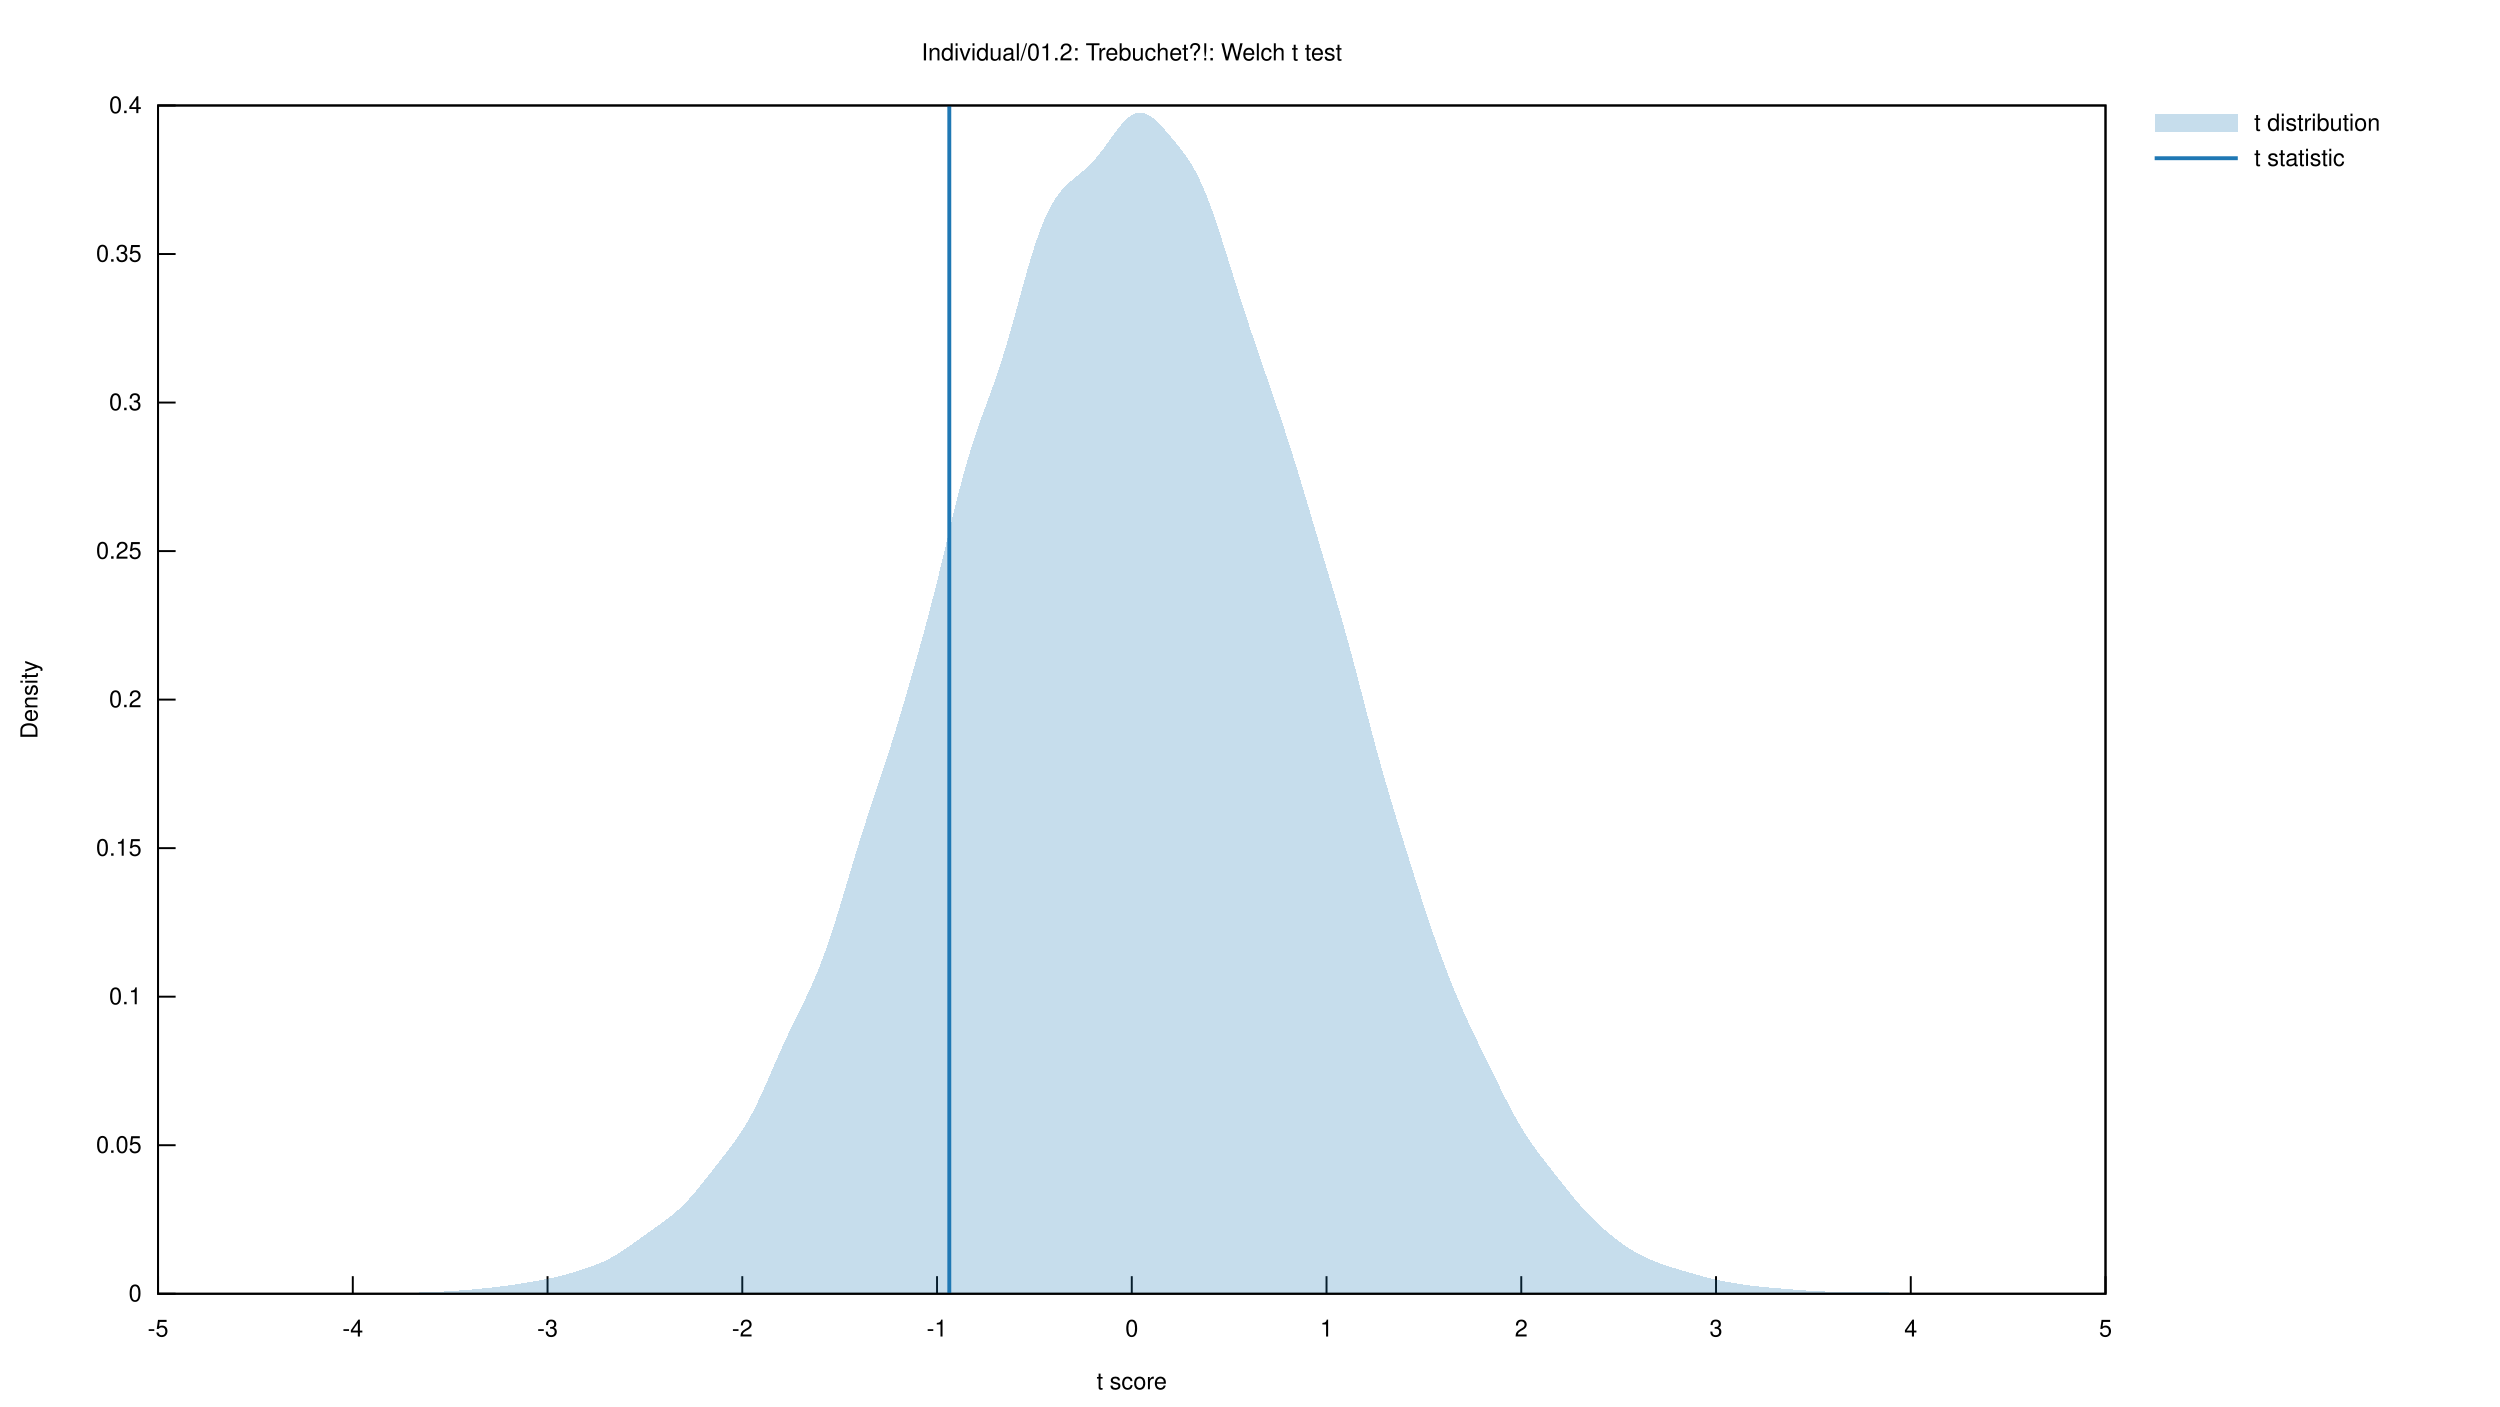
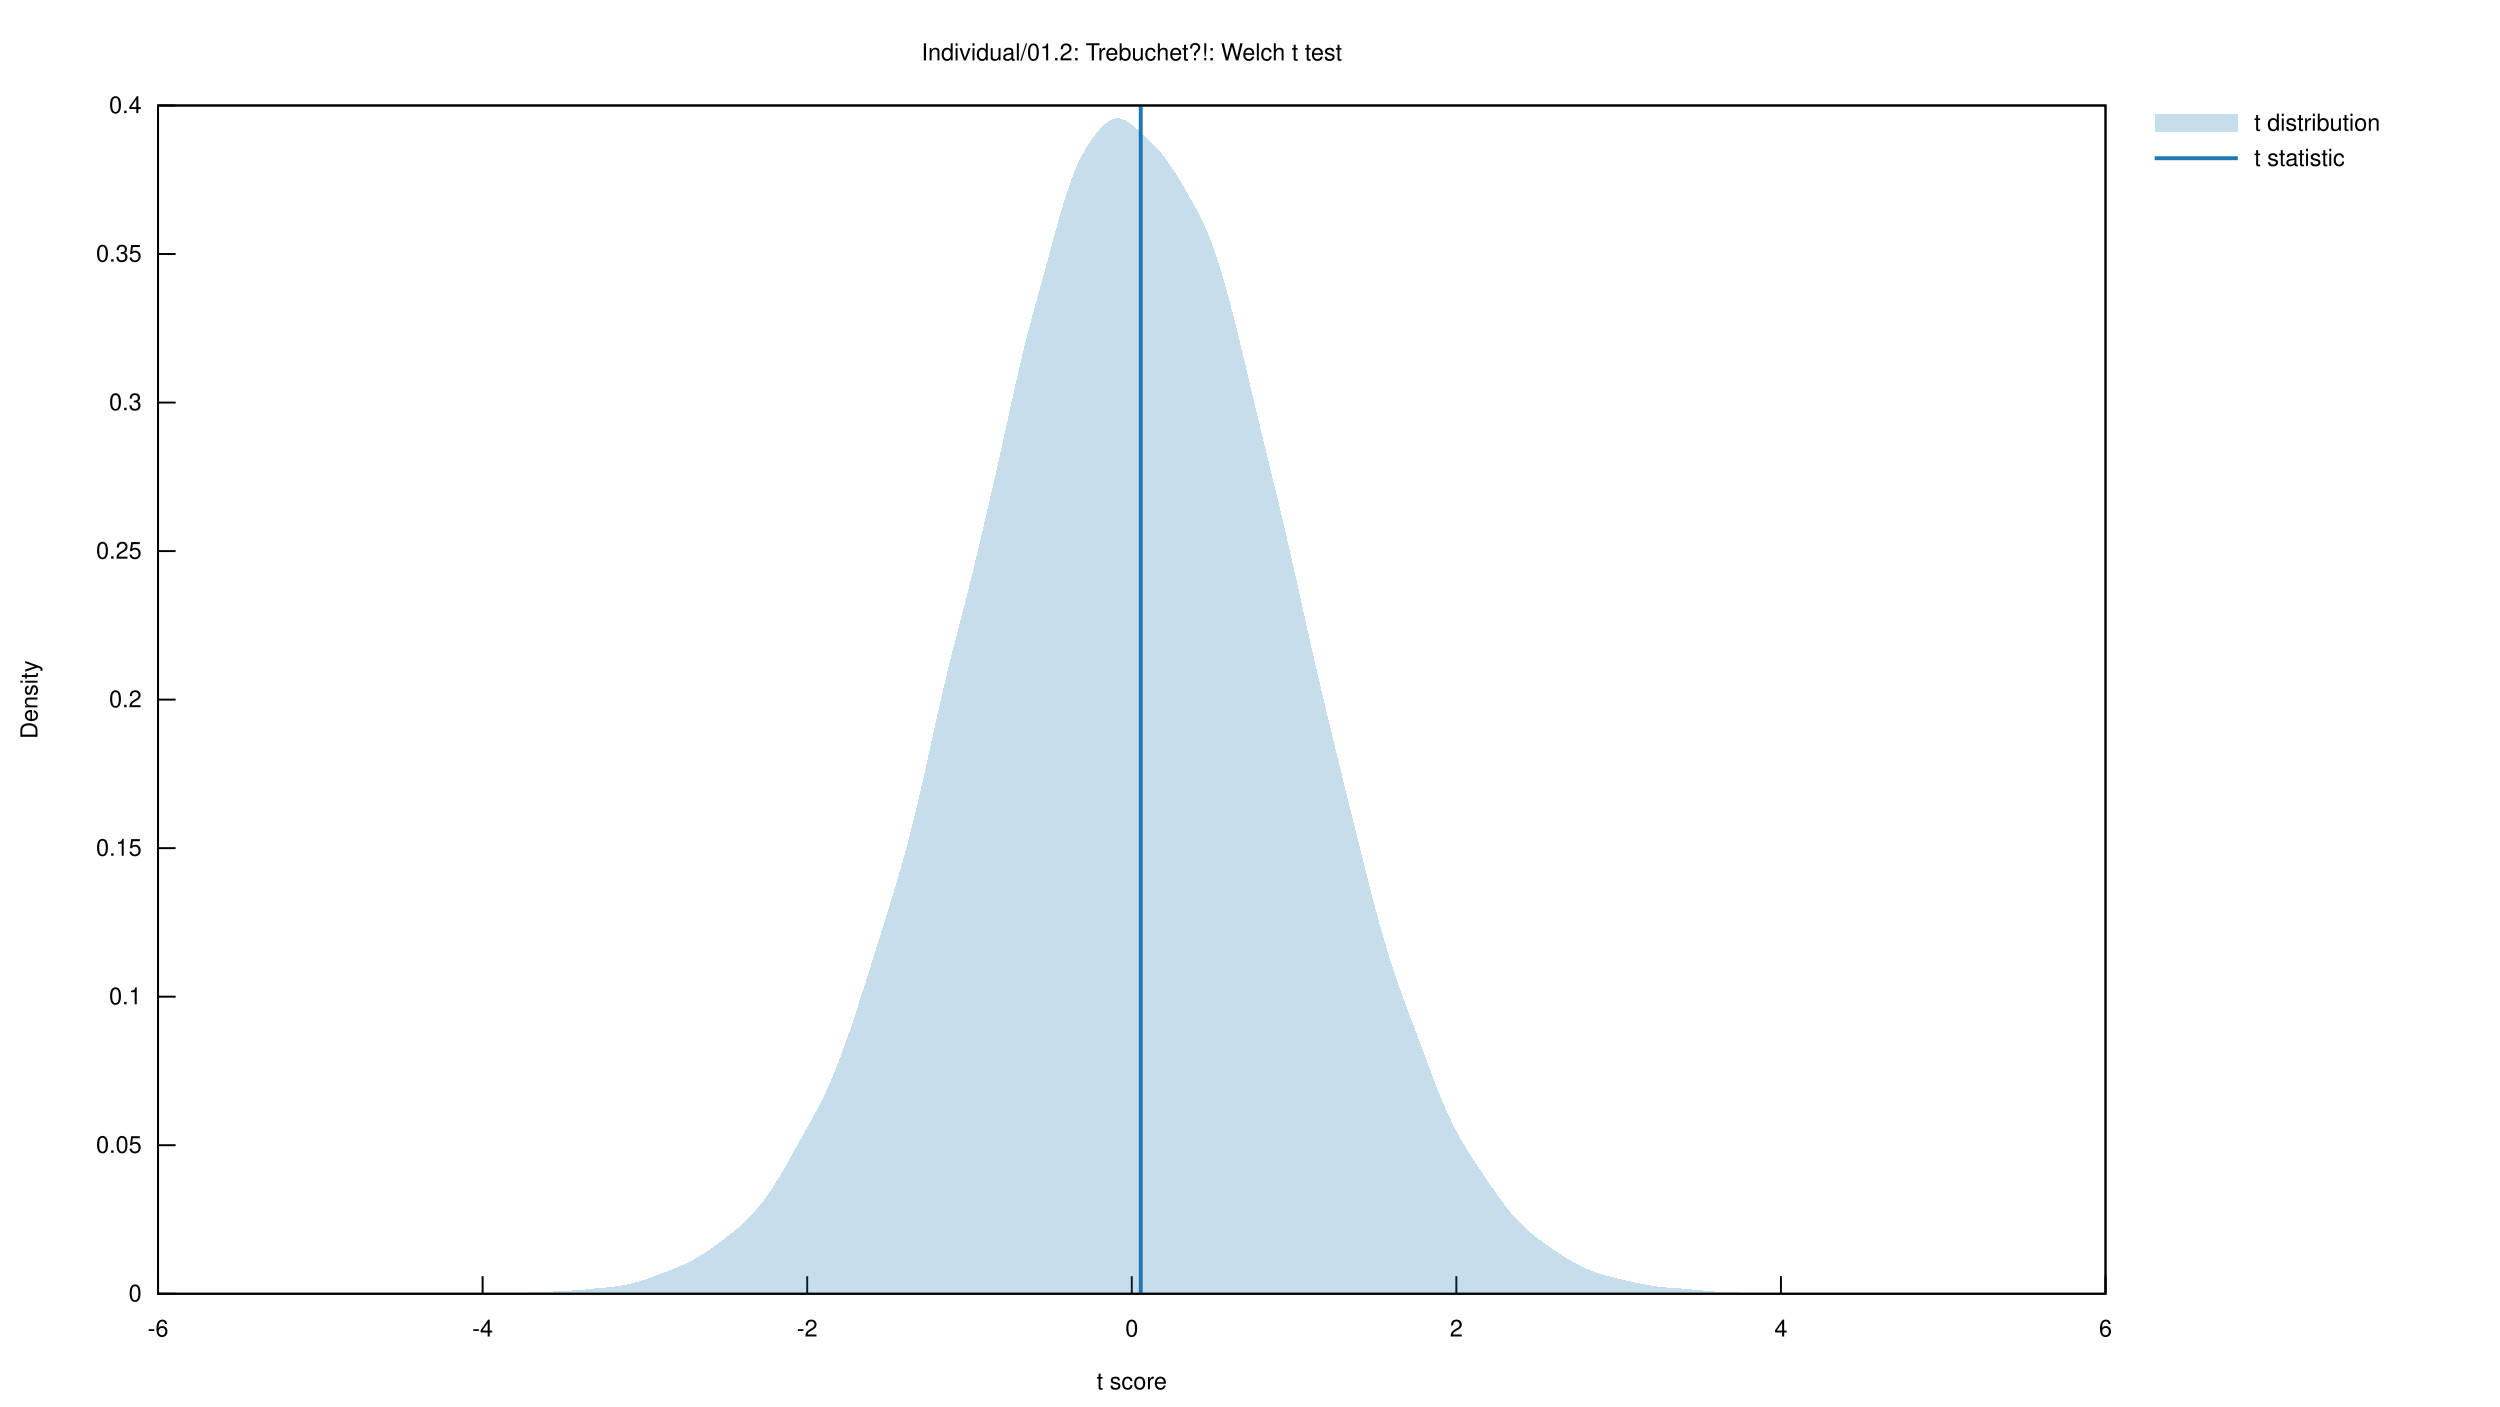
<svg xmlns="http://www.w3.org/2000/svg" xmlns:xlink="http://www.w3.org/1999/xlink" viewBox="0 0 1280 720">
  <g id="gnuplot_canvas">
    <rect x="0" y="0" width="1280" height="720" fill="none" />
    <defs>
      <circle id="gpDot" r="0.5" stroke-width="0.5" stroke="currentColor" />
      <path id="gpPt0" stroke-width="0.222" stroke="currentColor" d="M-1,0 h2 M0,-1 v2" />
      <path id="gpPt1" stroke-width="0.222" stroke="currentColor" d="M-1,-1 L1,1 M1,-1 L-1,1" />
      <path id="gpPt2" stroke-width="0.222" stroke="currentColor" d="M-1,0 L1,0 M0,-1 L0,1 M-1,-1 L1,1 M-1,1 L1,-1" />
      <rect id="gpPt3" stroke-width="0.222" stroke="currentColor" x="-1" y="-1" width="2" height="2" />
      <rect id="gpPt4" stroke-width="0.222" stroke="currentColor" fill="currentColor" x="-1" y="-1" width="2" height="2" />
      <circle id="gpPt5" stroke-width="0.222" stroke="currentColor" cx="0" cy="0" r="1" />
      <use xlink:href="#gpPt5" id="gpPt6" fill="currentColor" stroke="none" />
      <path id="gpPt7" stroke-width="0.222" stroke="currentColor" d="M0,-1.33 L-1.33,0.67 L1.33,0.67 z" />
      <use xlink:href="#gpPt7" id="gpPt8" fill="currentColor" stroke="none" />
      <use xlink:href="#gpPt7" id="gpPt9" stroke="currentColor" transform="rotate(180)" />
      <use xlink:href="#gpPt9" id="gpPt10" fill="currentColor" stroke="none" />
      <use xlink:href="#gpPt3" id="gpPt11" stroke="currentColor" transform="rotate(45)" />
      <use xlink:href="#gpPt11" id="gpPt12" fill="currentColor" stroke="none" />
      <path id="gpPt13" stroke-width="0.222" stroke="currentColor" d="M0,1.330 L1.265,0.411 L0.782,-1.067 L-0.782,-1.076 L-1.265,0.411 z" />
      <use xlink:href="#gpPt13" id="gpPt14" fill="currentColor" stroke="none" />
      <filter id="textbox" filterUnits="objectBoundingBox" x="0" y="0" height="1" width="1">
        <feFlood flood-color="white" flood-opacity="1" result="bgnd" />
        <feComposite in="SourceGraphic" in2="bgnd" operator="atop" />
      </filter>
      <filter id="greybox" filterUnits="objectBoundingBox" x="0" y="0" height="1" width="1">
        <feFlood flood-color="lightgrey" flood-opacity="1" result="grey" />
        <feComposite in="SourceGraphic" in2="grey" operator="atop" />
      </filter>
    </defs>
    <g fill="none" color="white" stroke="currentColor" stroke-width="1.00" stroke-linecap="butt" stroke-linejoin="miter">
</g>
    <g fill="none" color="black" stroke="currentColor" stroke-width="1.00" stroke-linecap="butt" stroke-linejoin="miter">
      <path stroke="black" d="M80.92,662.40 L89.92,662.40  " />
      <g transform="translate(72.53,666.30)" stroke="none" fill="black" font-family="Helvetica" font-size="12.00" text-anchor="end">
        <text>
          <tspan font-family="Helvetica"> 0</tspan>
        </text>
      </g>
    </g>
    <g fill="none" color="black" stroke="currentColor" stroke-width="1.00" stroke-linecap="butt" stroke-linejoin="miter">
      <path stroke="black" d="M80.92,586.35 L89.92,586.35  " />
      <g transform="translate(72.53,590.25)" stroke="none" fill="black" font-family="Helvetica" font-size="12.00" text-anchor="end">
        <text>
          <tspan font-family="Helvetica"> 0.05</tspan>
        </text>
      </g>
    </g>
    <g fill="none" color="black" stroke="currentColor" stroke-width="1.00" stroke-linecap="butt" stroke-linejoin="miter">
      <path stroke="black" d="M80.92,510.30 L89.92,510.30  " />
      <g transform="translate(72.53,514.20)" stroke="none" fill="black" font-family="Helvetica" font-size="12.00" text-anchor="end">
        <text>
          <tspan font-family="Helvetica"> 0.1</tspan>
        </text>
      </g>
    </g>
    <g fill="none" color="black" stroke="currentColor" stroke-width="1.00" stroke-linecap="butt" stroke-linejoin="miter">
      <path stroke="black" d="M80.92,434.25 L89.92,434.25  " />
      <g transform="translate(72.53,438.15)" stroke="none" fill="black" font-family="Helvetica" font-size="12.00" text-anchor="end">
        <text>
          <tspan font-family="Helvetica"> 0.15</tspan>
        </text>
      </g>
    </g>
    <g fill="none" color="black" stroke="currentColor" stroke-width="1.00" stroke-linecap="butt" stroke-linejoin="miter">
      <path stroke="black" d="M80.92,358.20 L89.92,358.20  " />
      <g transform="translate(72.53,362.10)" stroke="none" fill="black" font-family="Helvetica" font-size="12.00" text-anchor="end">
        <text>
          <tspan font-family="Helvetica"> 0.2</tspan>
        </text>
      </g>
    </g>
    <g fill="none" color="black" stroke="currentColor" stroke-width="1.00" stroke-linecap="butt" stroke-linejoin="miter">
      <path stroke="black" d="M80.92,282.16 L89.92,282.16  " />
      <g transform="translate(72.53,286.06)" stroke="none" fill="black" font-family="Helvetica" font-size="12.00" text-anchor="end">
        <text>
          <tspan font-family="Helvetica"> 0.25</tspan>
        </text>
      </g>
    </g>
    <g fill="none" color="black" stroke="currentColor" stroke-width="1.00" stroke-linecap="butt" stroke-linejoin="miter">
      <path stroke="black" d="M80.92,206.11 L89.92,206.11  " />
      <g transform="translate(72.53,210.01)" stroke="none" fill="black" font-family="Helvetica" font-size="12.00" text-anchor="end">
        <text>
          <tspan font-family="Helvetica"> 0.3</tspan>
        </text>
      </g>
    </g>
    <g fill="none" color="black" stroke="currentColor" stroke-width="1.00" stroke-linecap="butt" stroke-linejoin="miter">
      <path stroke="black" d="M80.92,130.06 L89.92,130.06  " />
      <g transform="translate(72.53,133.96)" stroke="none" fill="black" font-family="Helvetica" font-size="12.00" text-anchor="end">
        <text>
          <tspan font-family="Helvetica"> 0.35</tspan>
        </text>
      </g>
    </g>
    <g fill="none" color="black" stroke="currentColor" stroke-width="1.00" stroke-linecap="butt" stroke-linejoin="miter">
      <path stroke="black" d="M80.92,54.01 L89.92,54.01  " />
      <g transform="translate(72.53,57.91)" stroke="none" fill="black" font-family="Helvetica" font-size="12.00" text-anchor="end">
        <text>
          <tspan font-family="Helvetica"> 0.4</tspan>
        </text>
      </g>
    </g>
    <g fill="none" color="black" stroke="currentColor" stroke-width="1.00" stroke-linecap="butt" stroke-linejoin="miter">
      <path stroke="black" d="M80.92,662.40 L80.92,653.40  " />
      <g transform="translate(80.92,684.30)" stroke="none" fill="black" font-family="Helvetica" font-size="12.00" text-anchor="middle">
        <text>
-           <tspan font-family="Helvetica">-5</tspan>
-         </text>
-       </g>
-     </g>
-     <g fill="none" color="black" stroke="currentColor" stroke-width="1.00" stroke-linecap="butt" stroke-linejoin="miter">
-       <path stroke="black" d="M180.63,662.40 L180.63,653.40  " />
-       <g transform="translate(180.63,684.30)" stroke="none" fill="black" font-family="Helvetica" font-size="12.00" text-anchor="middle">
+           <tspan font-family="Helvetica">-6</tspan>
+         </text>
+       </g>
+     </g>
+     <g fill="none" color="black" stroke="currentColor" stroke-width="1.00" stroke-linecap="butt" stroke-linejoin="miter">
+       <path stroke="black" d="M247.10,662.40 L247.10,653.40  " />
+       <g transform="translate(247.10,684.30)" stroke="none" fill="black" font-family="Helvetica" font-size="12.00" text-anchor="middle">
        <text>
          <tspan font-family="Helvetica">-4</tspan>
        </text>
      </g>
    </g>
    <g fill="none" color="black" stroke="currentColor" stroke-width="1.00" stroke-linecap="butt" stroke-linejoin="miter">
-       <path stroke="black" d="M280.34,662.40 L280.34,653.40  " />
-       <g transform="translate(280.34,684.30)" stroke="none" fill="black" font-family="Helvetica" font-size="12.00" text-anchor="middle">
-         <text>
-           <tspan font-family="Helvetica">-3</tspan>
-         </text>
-       </g>
-     </g>
-     <g fill="none" color="black" stroke="currentColor" stroke-width="1.00" stroke-linecap="butt" stroke-linejoin="miter">
-       <path stroke="black" d="M380.05,662.40 L380.05,653.40  " />
-       <g transform="translate(380.05,684.30)" stroke="none" fill="black" font-family="Helvetica" font-size="12.00" text-anchor="middle">
+       <path stroke="black" d="M413.29,662.40 L413.29,653.40  " />
+       <g transform="translate(413.29,684.30)" stroke="none" fill="black" font-family="Helvetica" font-size="12.00" text-anchor="middle">
        <text>
          <tspan font-family="Helvetica">-2</tspan>
-         </text>
-       </g>
-     </g>
-     <g fill="none" color="black" stroke="currentColor" stroke-width="1.00" stroke-linecap="butt" stroke-linejoin="miter">
-       <path stroke="black" d="M479.76,662.40 L479.76,653.40  " />
-       <g transform="translate(479.76,684.30)" stroke="none" fill="black" font-family="Helvetica" font-size="12.00" text-anchor="middle">
-         <text>
-           <tspan font-family="Helvetica">-1</tspan>
        </text>
      </g>
    </g>
    <g fill="none" color="black" stroke="currentColor" stroke-width="1.00" stroke-linecap="butt" stroke-linejoin="miter">
      <path stroke="black" d="M579.47,662.40 L579.47,653.40  " />
      <g transform="translate(579.47,684.30)" stroke="none" fill="black" font-family="Helvetica" font-size="12.00" text-anchor="middle">
        <text>
          <tspan font-family="Helvetica"> 0</tspan>
        </text>
      </g>
    </g>
    <g fill="none" color="black" stroke="currentColor" stroke-width="1.00" stroke-linecap="butt" stroke-linejoin="miter">
-       <path stroke="black" d="M679.18,662.40 L679.18,653.40  " />
-       <g transform="translate(679.18,684.30)" stroke="none" fill="black" font-family="Helvetica" font-size="12.00" text-anchor="middle">
-         <text>
-           <tspan font-family="Helvetica"> 1</tspan>
-         </text>
-       </g>
-     </g>
-     <g fill="none" color="black" stroke="currentColor" stroke-width="1.00" stroke-linecap="butt" stroke-linejoin="miter">
-       <path stroke="black" d="M778.89,662.40 L778.89,653.40  " />
-       <g transform="translate(778.89,684.30)" stroke="none" fill="black" font-family="Helvetica" font-size="12.00" text-anchor="middle">
+       <path stroke="black" d="M745.65,662.40 L745.65,653.40  " />
+       <g transform="translate(745.65,684.30)" stroke="none" fill="black" font-family="Helvetica" font-size="12.00" text-anchor="middle">
        <text>
          <tspan font-family="Helvetica"> 2</tspan>
        </text>
      </g>
    </g>
    <g fill="none" color="black" stroke="currentColor" stroke-width="1.00" stroke-linecap="butt" stroke-linejoin="miter">
-       <path stroke="black" d="M878.60,662.40 L878.60,653.40  " />
-       <g transform="translate(878.60,684.30)" stroke="none" fill="black" font-family="Helvetica" font-size="12.00" text-anchor="middle">
-         <text>
-           <tspan font-family="Helvetica"> 3</tspan>
-         </text>
-       </g>
-     </g>
-     <g fill="none" color="black" stroke="currentColor" stroke-width="1.00" stroke-linecap="butt" stroke-linejoin="miter">
-       <path stroke="black" d="M978.31,662.40 L978.31,653.40  " />
-       <g transform="translate(978.31,684.30)" stroke="none" fill="black" font-family="Helvetica" font-size="12.00" text-anchor="middle">
+       <path stroke="black" d="M911.84,662.40 L911.84,653.40  " />
+       <g transform="translate(911.84,684.30)" stroke="none" fill="black" font-family="Helvetica" font-size="12.00" text-anchor="middle">
        <text>
          <tspan font-family="Helvetica"> 4</tspan>
        </text>
      </g>
    </g>
    <g fill="none" color="black" stroke="currentColor" stroke-width="1.00" stroke-linecap="butt" stroke-linejoin="miter">
      <path stroke="black" d="M1078.02,662.40 L1078.02,653.40  " />
      <g transform="translate(1078.02,684.30)" stroke="none" fill="black" font-family="Helvetica" font-size="12.00" text-anchor="middle">
        <text>
-           <tspan font-family="Helvetica"> 5</tspan>
+           <tspan font-family="Helvetica"> 6</tspan>
        </text>
      </g>
    </g>
    <g fill="none" color="black" stroke="currentColor" stroke-width="1.00" stroke-linecap="butt" stroke-linejoin="miter">
</g>
    <g fill="none" color="black" stroke="currentColor" stroke-width="1.00" stroke-linecap="butt" stroke-linejoin="miter">
      <path stroke="black" d="M80.92,54.01 L80.92,662.40 L1078.02,662.40 L1078.02,54.01 L80.92,54.01 Z  " />
    </g>
    <g fill="none" color="black" stroke="currentColor" stroke-width="1.00" stroke-linecap="butt" stroke-linejoin="miter">
      <g transform="translate(19.18,358.21) rotate(270)" stroke="none" fill="black" font-family="Helvetica" font-size="12.00" text-anchor="middle">
        <text>
          <tspan font-family="Helvetica">Density</tspan>
        </text>
      </g>
    </g>
    <g fill="none" color="black" stroke="currentColor" stroke-width="1.00" stroke-linecap="butt" stroke-linejoin="miter">
      <g transform="translate(579.47,711.30)" stroke="none" fill="black" font-family="Helvetica" font-size="12.00" text-anchor="middle">
        <text>
          <tspan font-family="Helvetica">t score</tspan>
        </text>
      </g>
    </g>
    <g fill="none" color="black" stroke="currentColor" stroke-width="1.00" stroke-linecap="butt" stroke-linejoin="miter">
</g>
    <g id="gnuplot_plot_1">
      <g fill="none" color="black" stroke="currentColor" stroke-width="1.00" stroke-linecap="butt" stroke-linejoin="miter">
        <g transform="translate(1154.14,66.91)" stroke="none" fill="black" font-family="Helvetica" font-size="12.00" text-anchor="start">
          <text>
            <tspan font-family="Helvetica">t distribution</tspan>
          </text>
        </g>
      </g>
      <g fill="none" color="black" stroke="currentColor" stroke-width="1.00" stroke-linecap="butt" stroke-linejoin="miter">
        <g stroke="none" shape-rendering="crispEdges">
          <polygon fill="rgb( 31, 120, 180)" fill-opacity="0.25" points="1103.19,67.51 1145.75,67.51 1145.75,58.51 1103.19,58.51 " />
-           <polygon fill="rgb( 31, 120, 180)" fill-opacity="0.25" points="105.12,662.40 107.06,662.40 109.01,662.40 110.95,662.39 112.89,662.39 114.83,662.39 116.77,662.38 118.71,662.37 120.65,662.36 122.59,662.35 124.53,662.34 126.47,662.33 128.42,662.31 130.36,662.30 132.30,662.29 134.24,662.28 136.18,662.27 138.12,662.26 140.06,662.26 142.00,662.26 143.94,662.26 145.89,662.26 147.83,662.26 149.77,662.27 151.71,662.27 153.65,662.27 155.59,662.26 157.53,662.26 159.47,662.25 161.41,662.24 163.36,662.22 165.30,662.21 167.24,662.19 169.18,662.17 171.12,662.15 173.06,662.13 175.00,662.11 176.94,662.09 178.88,662.08 180.82,662.07 182.77,662.06 184.71,662.05 186.65,662.04 188.59,662.04 190.53,662.03 192.47,662.02 194.41,662.01 196.35,662.00 198.29,661.99 200.24,661.97 202.18,661.96 204.12,661.94 206.06,661.91 208.00,661.88 209.94,661.85 211.88,661.81 213.82,661.77 215.76,661.72 217.71,661.66 219.65,661.59 221.59,661.52 223.53,661.43 225.47,661.34 227.41,661.24 229.35,661.13 231.29,661.00 233.23,660.87 235.17,660.73 237.12,660.59 239.06,660.43 241.00,660.27 242.94,660.09 244.88,659.91 246.82,659.73 248.76,659.53 250.70,659.32 252.64,659.11 254.59,658.88 256.53,658.64 258.47,658.39 260.41,658.12 262.35,657.84 264.29,657.54 266.23,657.24 268.17,656.93 270.11,656.61 272.06,656.28 274.00,655.95 275.94,655.60 277.88,655.24 279.82,654.87 281.76,654.47 283.70,654.04 285.64,653.58 287.58,653.09 289.52,652.56 291.47,652.02 293.41,651.45 295.35,650.86 297.29,650.25 299.23,649.62 301.17,648.97 303.11,648.29 305.05,647.56 306.99,646.78 308.94,645.92 310.88,644.99 312.82,643.98 314.76,642.89 316.70,641.71 318.64,640.47 320.58,639.17 322.52,637.82 324.46,636.44 326.40,635.04 328.35,633.64 330.29,632.24 332.23,630.85 334.17,629.47 336.11,628.09 338.05,626.70 339.99,625.29 341.93,623.83 343.87,622.30 345.82,620.68 347.76,618.95 349.70,617.10 351.64,615.11 353.58,613.00 355.52,610.77 357.46,608.44 359.40,606.04 361.34,603.59 363.29,601.11 365.23,598.62 367.17,596.14 369.11,593.66 371.05,591.17 372.99,588.66 374.93,586.09 376.87,583.41 378.81,580.59 380.75,577.58 382.70,574.34 384.64,570.85 386.58,567.10 388.52,563.11 390.46,558.90 392.40,554.54 394.34,550.08 396.28,545.60 398.22,541.15 400.17,536.78 402.11,532.53 404.05,528.40 405.99,524.38 407.93,520.42 409.87,516.49 411.81,512.52 413.75,508.43 415.69,504.17 417.64,499.68 419.58,494.92 421.52,489.84 423.46,484.45 425.40,478.75 427.34,472.77 429.28,466.55 431.22,460.15 433.16,453.66 435.10,447.14 437.05,440.66 438.99,434.28 440.93,428.04 442.87,421.95 444.81,415.99 446.75,410.13 448.69,404.33 450.63,398.53 452.57,392.67 454.52,386.71 456.46,380.62 458.40,374.38 460.34,368.01 462.28,361.50 464.22,354.88 466.16,348.17 468.10,341.37 470.04,334.48 471.99,327.48 473.93,320.34 475.87,313.02 477.81,305.51 479.75,297.78 481.69,289.87 483.63,281.82 485.57,273.71 487.51,265.64 489.45,257.73 491.40,250.07 493.34,242.77 495.28,235.89 497.22,229.45 499.16,223.42 501.10,217.74 503.04,212.32 504.98,207.04 506.92,201.76 508.87,196.37 510.81,190.76 512.75,184.84 514.69,178.60 516.63,172.02 518.57,165.17 520.51,158.12 522.45,151.00 524.39,143.94 526.33,137.08 528.28,130.55 530.22,124.46 532.16,118.90 534.10,113.90 536.04,109.49 537.98,105.65 539.92,102.35 541.86,99.53 543.80,97.13 545.75,95.06 547.69,93.24 549.63,91.59 551.57,90.01 553.51,88.43 555.45,86.76 557.39,84.95 559.33,82.96 561.27,80.77 563.22,78.38 565.16,75.82 567.10,73.14 569.04,70.42 570.98,67.75 572.92,65.21 574.86,62.91 576.80,60.93 578.74,59.37 580.68,58.28 582.63,57.71 584.57,57.68 586.51,58.16 588.45,59.12 590.39,60.49 592.33,62.20 594.27,64.16 596.21,66.28 598.15,68.51 600.10,70.80 602.04,73.13 603.98,75.55 605.92,78.08 607.86,80.80 609.80,83.78 611.74,87.11 613.68,90.84 615.62,95.01 617.57,99.62 619.51,104.66 621.45,110.08 623.39,115.82 625.33,121.79 627.27,127.92 629.21,134.14 631.15,140.37 633.09,146.57 635.03,152.70 636.98,158.74 638.92,164.68 640.86,170.52 642.80,176.28 644.74,181.97 646.68,187.61 648.62,193.23 650.56,198.86 652.50,204.52 654.45,210.23 656.39,216.02 658.33,221.91 660.27,227.92 662.21,234.05 664.15,240.30 666.09,246.67 668.03,253.13 669.97,259.66 671.92,266.22 673.86,272.79 675.80,279.34 677.74,285.86 679.68,292.35 681.62,298.84 683.56,305.36 685.50,311.95 687.44,318.67 689.38,325.55 691.33,332.62 693.27,339.86 695.21,347.25 697.15,354.73 699.09,362.24 701.03,369.72 702.97,377.08 704.91,384.30 706.85,391.33 708.80,398.19 710.74,404.87 712.68,411.41 714.62,417.84 716.56,424.19 718.50,430.49 720.44,436.74 722.38,442.96 724.32,449.14 726.26,455.25 728.21,461.29 730.15,467.22 732.09,473.04 734.03,478.73 735.97,484.27 737.91,489.66 739.85,494.89 741.79,499.94 743.73,504.83 745.68,509.54 747.62,514.09 749.56,518.49 751.50,522.75 753.44,526.90 755.38,530.96 757.32,534.97 759.26,538.95 761.20,542.92 763.15,546.90 765.09,550.87 767.03,554.83 768.97,558.76 770.91,562.63 772.85,566.40 774.79,570.05 776.73,573.54 778.67,576.87 780.61,580.03 782.56,583.02 784.50,585.85 786.44,588.56 788.38,591.17 790.32,593.71 792.26,596.21 794.20,598.69 796.14,601.16 798.08,603.63 800.03,606.09 801.97,608.54 803.91,610.96 805.85,613.33 807.79,615.63 809.73,617.86 811.67,619.99 813.61,622.04 815.55,624.00 817.50,625.89 819.44,627.69 821.38,629.43 823.32,631.10 825.26,632.70 827.20,634.24 829.14,635.70 831.08,637.09 833.02,638.41 834.96,639.65 836.91,640.81 838.85,641.89 840.79,642.91 842.73,643.86 844.67,644.74 846.61,645.56 848.55,646.33 850.49,647.05 852.43,647.73 854.38,648.37 856.32,648.98 858.26,649.58 860.20,650.16 862.14,650.73 864.08,651.30 866.02,651.87 867.96,652.43 869.90,652.98 871.85,653.51 873.79,654.02 875.73,654.51 877.67,654.96 879.61,655.38 881.55,655.78 883.49,656.15 885.43,656.50 887.37,656.84 889.31,657.16 891.26,657.46 893.20,657.76 895.14,658.03 897.08,658.29 899.02,658.53 900.96,658.74 902.90,658.94 904.84,659.13 906.78,659.30 908.73,659.46 910.67,659.62 912.61,659.78 914.55,659.94 916.49,660.10 918.43,660.26 920.37,660.41 922.31,660.56 924.25,660.70 926.19,660.82 928.14,660.94 930.08,661.05 932.02,661.14 933.96,661.23 935.90,661.30 937.84,661.36 939.78,661.42 941.72,661.46 943.66,661.50 945.61,661.53 947.55,661.55 949.49,661.56 951.43,661.57 953.37,661.58 955.31,661.59 957.25,661.61 959.19,661.62 961.13,661.64 963.08,661.67 965.02,661.71 966.96,661.75 968.90,661.79 970.84,661.84 972.78,661.88 974.72,661.93 976.66,661.97 978.60,662.02 980.54,662.05 982.49,662.08 984.43,662.11 986.37,662.13 988.31,662.16 990.25,662.18 992.19,662.19 994.13,662.21 996.07,662.23 998.01,662.24 999.96,662.26 1001.90,662.26 1003.84,662.27 1005.78,662.27 1007.72,662.27 1009.66,662.27 1011.60,662.27 1013.54,662.26 1015.48,662.25 1017.43,662.25 1019.37,662.24 1021.31,662.24 1023.25,662.23 1025.19,662.22 1027.13,662.21 1029.07,662.19 1031.01,662.18 1032.95,662.17 1034.89,662.17 1036.84,662.16 1038.78,662.16 1040.72,662.17 1042.66,662.19 1044.60,662.21 1046.54,662.23 1048.48,662.25 1050.42,662.28 1052.36,662.30 1054.31,662.32 1056.25,662.34 1058.19,662.36 1060.13,662.37 1062.07,662.38 1064.01,662.39 1065.95,662.39 1067.89,662.39 1069.83,662.40 1071.78,662.40 1073.72,662.40 1073.72,662.40 1071.78,662.40 1069.83,662.40 1067.89,662.40 1065.95,662.40 1064.01,662.40 1062.07,662.40 1060.13,662.40 1058.19,662.40 1056.25,662.40 1054.31,662.40 1052.36,662.40 1050.42,662.40 1048.48,662.40 1046.54,662.40 1044.60,662.40 1042.66,662.40 1040.72,662.40 1038.78,662.40 1036.84,662.40 1034.89,662.40 1032.95,662.40 1031.01,662.40 1029.07,662.40 1027.13,662.40 1025.19,662.40 1023.25,662.40 1021.31,662.40 1019.37,662.40 1017.43,662.40 1015.48,662.40 1013.54,662.40 1011.60,662.40 1009.66,662.40 1007.72,662.40 1005.78,662.40 1003.84,662.40 1001.90,662.40 999.96,662.40 998.01,662.40 996.07,662.40 994.13,662.40 992.19,662.40 990.25,662.40 988.31,662.40 986.37,662.40 984.43,662.40 982.49,662.40 980.54,662.40 978.60,662.40 976.66,662.40 974.72,662.40 972.78,662.40 970.84,662.40 968.90,662.40 966.96,662.40 965.02,662.40 963.08,662.40 961.13,662.40 959.19,662.40 957.25,662.40 955.31,662.40 953.37,662.40 951.43,662.40 949.49,662.40 947.55,662.40 945.61,662.40 943.66,662.40 941.72,662.40 939.78,662.40 937.84,662.40 935.90,662.40 933.96,662.40 932.02,662.40 930.08,662.40 928.14,662.40 926.19,662.40 924.25,662.40 922.31,662.40 920.37,662.40 918.43,662.40 916.49,662.40 914.55,662.40 912.61,662.40 910.67,662.40 908.73,662.40 906.78,662.40 904.84,662.40 902.90,662.40 900.96,662.40 899.02,662.40 897.08,662.40 895.14,662.40 893.20,662.40 891.26,662.40 889.31,662.40 887.37,662.40 885.43,662.40 883.49,662.40 881.55,662.40 879.61,662.40 877.67,662.40 875.73,662.40 873.79,662.40 871.85,662.40 869.90,662.40 867.96,662.40 866.02,662.40 864.08,662.40 862.14,662.40 860.20,662.40 858.26,662.40 856.32,662.40 854.38,662.40 852.43,662.40 850.49,662.40 848.55,662.40 846.61,662.40 844.67,662.40 842.73,662.40 840.79,662.40 838.85,662.40 836.91,662.40 834.96,662.40 833.02,662.40 831.08,662.40 829.14,662.40 827.20,662.40 825.26,662.40 823.32,662.40 821.38,662.40 819.44,662.40 817.50,662.40 815.55,662.40 813.61,662.40 811.67,662.40 809.73,662.40 807.79,662.40 805.85,662.40 803.91,662.40 801.97,662.40 800.03,662.40 798.08,662.40 796.14,662.40 794.20,662.40 792.26,662.40 790.32,662.40 788.38,662.40 786.44,662.40 784.50,662.40 782.56,662.40 780.61,662.40 778.67,662.40 776.73,662.40 774.79,662.40 772.85,662.40 770.91,662.40 768.97,662.40 767.03,662.40 765.09,662.40 763.15,662.40 761.20,662.40 759.26,662.40 757.32,662.40 755.38,662.40 753.44,662.40 751.50,662.40 749.56,662.40 747.62,662.40 745.68,662.40 743.73,662.40 741.79,662.40 739.85,662.40 737.91,662.40 735.97,662.40 734.03,662.40 732.09,662.40 730.15,662.40 728.21,662.40 726.26,662.40 724.32,662.40 722.38,662.40 720.44,662.40 718.50,662.40 716.56,662.40 714.62,662.40 712.68,662.40 710.74,662.40 708.80,662.40 706.85,662.40 704.91,662.40 702.97,662.40 701.03,662.40 699.09,662.40 697.15,662.40 695.21,662.40 693.27,662.40 691.33,662.40 689.38,662.40 687.44,662.40 685.50,662.40 683.56,662.40 681.62,662.40 679.68,662.40 677.74,662.40 675.80,662.40 673.86,662.40 671.92,662.40 669.97,662.40 668.03,662.40 666.09,662.40 664.15,662.40 662.21,662.40 660.27,662.40 658.33,662.40 656.39,662.40 654.45,662.40 652.50,662.40 650.56,662.40 648.62,662.40 646.68,662.40 644.74,662.40 642.80,662.40 640.86,662.40 638.92,662.40 636.98,662.40 635.03,662.40 633.09,662.40 631.15,662.40 629.21,662.40 627.27,662.40 625.33,662.40 623.39,662.40 621.45,662.40 619.51,662.40 617.57,662.40 615.62,662.40 613.68,662.40 611.74,662.40 609.80,662.40 607.86,662.40 605.92,662.40 603.98,662.40 602.04,662.40 600.10,662.40 598.15,662.40 596.21,662.40 594.27,662.40 592.33,662.40 590.39,662.40 588.45,662.40 586.51,662.40 584.57,662.40 582.63,662.40 580.68,662.40 578.74,662.40 576.80,662.40 574.86,662.40 572.92,662.40 570.98,662.40 569.04,662.40 567.10,662.40 565.16,662.40 563.22,662.40 561.27,662.40 559.33,662.40 557.39,662.40 555.45,662.40 553.51,662.40 551.57,662.40 549.63,662.40 547.69,662.40 545.75,662.40 543.80,662.40 541.86,662.40 539.92,662.40 537.98,662.40 536.04,662.40 534.10,662.40 532.16,662.40 530.22,662.40 528.28,662.40 526.33,662.40 524.39,662.40 522.45,662.40 520.51,662.40 518.57,662.40 516.63,662.40 514.69,662.40 512.75,662.40 510.81,662.40 508.87,662.40 506.92,662.40 504.98,662.40 503.04,662.40 501.10,662.40 499.16,662.40 497.22,662.40 495.28,662.40 493.34,662.40 491.40,662.40 489.45,662.40 487.51,662.40 485.57,662.40 483.63,662.40 481.69,662.40 479.75,662.40 477.81,662.40 475.87,662.40 473.93,662.40 471.99,662.40 470.04,662.40 468.10,662.40 466.16,662.40 464.22,662.40 462.28,662.40 460.34,662.40 458.40,662.40 456.46,662.40 454.52,662.40 452.57,662.40 450.63,662.40 448.69,662.40 446.75,662.40 444.81,662.40 442.87,662.40 440.93,662.40 438.99,662.40 437.05,662.40 435.10,662.40 433.16,662.40 431.22,662.40 429.28,662.40 427.34,662.40 425.40,662.40 423.46,662.40 421.52,662.40 419.58,662.40 417.64,662.40 415.69,662.40 413.75,662.40 411.81,662.40 409.87,662.40 407.93,662.40 405.99,662.40 404.05,662.40 402.11,662.40 400.17,662.40 398.22,662.40 396.28,662.40 394.34,662.40 392.40,662.40 390.46,662.40 388.52,662.40 386.58,662.40 384.64,662.40 382.70,662.40 380.75,662.40 378.81,662.40 376.87,662.40 374.93,662.40 372.99,662.40 371.05,662.40 369.11,662.40 367.17,662.40 365.23,662.40 363.29,662.40 361.34,662.40 359.40,662.40 357.46,662.40 355.52,662.40 353.58,662.40 351.64,662.40 349.70,662.40 347.76,662.40 345.82,662.40 343.87,662.40 341.93,662.40 339.99,662.40 338.05,662.40 336.11,662.40 334.17,662.40 332.23,662.40 330.29,662.40 328.35,662.40 326.40,662.40 324.46,662.40 322.52,662.40 320.58,662.40 318.64,662.40 316.70,662.40 314.76,662.40 312.82,662.40 310.88,662.40 308.94,662.40 306.99,662.40 305.05,662.40 303.11,662.40 301.17,662.40 299.23,662.40 297.29,662.40 295.35,662.40 293.41,662.40 291.47,662.40 289.52,662.40 287.58,662.40 285.64,662.40 283.70,662.40 281.76,662.40 279.82,662.40 277.88,662.40 275.94,662.40 274.00,662.40 272.06,662.40 270.11,662.40 268.17,662.40 266.23,662.40 264.29,662.40 262.35,662.40 260.41,662.40 258.47,662.40 256.53,662.40 254.59,662.40 252.64,662.40 250.70,662.40 248.76,662.40 246.82,662.40 244.88,662.40 242.94,662.40 241.00,662.40 239.06,662.40 237.12,662.40 235.17,662.40 233.23,662.40 231.29,662.40 229.35,662.40 227.41,662.40 225.47,662.40 223.53,662.40 221.59,662.40 219.65,662.40 217.71,662.40 215.76,662.40 213.82,662.40 211.88,662.40 209.94,662.40 208.00,662.40 206.06,662.40 204.12,662.40 202.18,662.40 200.24,662.40 198.29,662.40 196.35,662.40 194.41,662.40 192.47,662.40 190.53,662.40 188.59,662.40 186.65,662.40 184.71,662.40 182.77,662.40 180.82,662.40 178.88,662.40 176.94,662.40 175.00,662.40 173.06,662.40 171.12,662.40 169.18,662.40 167.24,662.40 165.30,662.40 163.36,662.40 161.41,662.40 159.47,662.40 157.53,662.40 155.59,662.40 153.65,662.40 151.71,662.40 149.77,662.40 147.83,662.40 145.89,662.40 143.94,662.40 142.00,662.40 140.06,662.40 138.12,662.40 136.18,662.40 134.24,662.40 132.30,662.40 130.36,662.40 128.42,662.40 126.47,662.40 124.53,662.40 122.59,662.40 120.65,662.40 118.71,662.40 116.77,662.40 114.83,662.40 112.89,662.40 110.95,662.40 109.01,662.40 107.06,662.40 105.12,662.40 " />
+           <polygon fill="rgb( 31, 120, 180)" fill-opacity="0.25" points="124.64,662.40 126.39,662.40 128.15,662.40 129.91,662.39 131.67,662.39 133.42,662.38 135.18,662.38 136.94,662.37 138.70,662.36 140.46,662.35 142.21,662.33 143.97,662.32 145.73,662.31 147.49,662.30 149.24,662.29 151.00,662.29 152.76,662.29 154.52,662.29 156.28,662.30 158.03,662.32 159.79,662.33 161.55,662.34 163.31,662.36 165.06,662.37 166.82,662.38 168.58,662.38 170.34,662.39 172.09,662.39 173.85,662.40 175.61,662.40 177.37,662.40 179.13,662.40 180.88,662.40 182.64,662.40 184.40,662.40 186.16,662.40 187.91,662.40 189.67,662.40 191.43,662.40 193.19,662.40 194.95,662.40 196.70,662.40 198.46,662.40 200.22,662.40 201.98,662.39 203.73,662.39 205.49,662.39 207.25,662.38 209.01,662.37 210.76,662.37 212.52,662.36 214.28,662.35 216.04,662.34 217.80,662.33 219.55,662.33 221.31,662.32 223.07,662.30 224.83,662.29 226.58,662.27 228.34,662.24 230.10,662.21 231.86,662.17 233.62,662.13 235.37,662.08 237.13,662.03 238.89,661.99 240.65,661.94 242.40,661.91 244.16,661.89 245.92,661.88 247.68,661.88 249.43,661.89 251.19,661.91 252.95,661.93 254.71,661.94 256.47,661.96 258.22,661.97 259.98,661.97 261.74,661.96 263.50,661.95 265.25,661.92 267.01,661.88 268.77,661.83 270.53,661.76 272.29,661.70 274.04,661.62 275.80,661.55 277.56,661.47 279.32,661.40 281.07,661.33 282.83,661.25 284.59,661.18 286.35,661.11 288.10,661.02 289.86,660.93 291.62,660.83 293.38,660.71 295.14,660.58 296.89,660.44 298.65,660.29 300.41,660.13 302.17,659.96 303.92,659.80 305.68,659.63 307.44,659.47 309.20,659.30 310.96,659.12 312.71,658.93 314.47,658.71 316.23,658.47 317.99,658.20 319.74,657.88 321.50,657.53 323.26,657.13 325.02,656.68 326.77,656.19 328.53,655.66 330.29,655.09 332.05,654.49 333.81,653.85 335.56,653.20 337.32,652.53 339.08,651.86 340.84,651.18 342.59,650.50 344.35,649.80 346.11,649.10 347.87,648.36 349.63,647.59 351.38,646.78 353.14,645.91 354.90,644.98 356.66,644.00 358.41,642.95 360.17,641.85 361.93,640.70 363.69,639.50 365.45,638.27 367.20,637.01 368.96,635.72 370.72,634.41 372.48,633.07 374.23,631.69 375.99,630.28 377.75,628.81 379.51,627.27 381.26,625.65 383.02,623.92 384.78,622.09 386.54,620.13 388.30,618.05 390.05,615.84 391.81,613.50 393.57,611.03 395.33,608.43 397.08,605.70 398.84,602.86 400.60,599.90 402.36,596.85 404.12,593.72 405.87,590.56 407.63,587.38 409.39,584.21 411.15,581.05 412.90,577.92 414.66,574.79 416.42,571.62 418.18,568.37 419.93,564.99 421.69,561.45 423.45,557.71 425.21,553.76 426.97,549.58 428.72,545.20 430.48,540.61 432.24,535.83 434.00,530.89 435.75,525.79 437.51,520.54 439.27,515.18 441.03,509.72 442.79,504.18 444.54,498.59 446.30,492.97 448.06,487.35 449.82,481.73 451.57,476.10 453.33,470.47 455.09,464.81 456.85,459.08 458.60,453.25 460.36,447.28 462.12,441.13 463.88,434.76 465.64,428.13 467.39,421.23 469.15,414.04 470.91,406.58 472.67,398.89 474.42,391.02 476.18,383.05 477.94,375.05 479.70,367.13 481.46,359.35 483.21,351.77 484.97,344.42 486.73,337.29 488.49,330.33 490.24,323.50 492.00,316.71 493.76,309.88 495.52,302.97 497.27,295.92 499.03,288.73 500.79,281.41 502.55,273.97 504.31,266.44 506.06,258.85 507.82,251.19 509.58,243.47 511.34,235.66 513.09,227.77 514.85,219.81 516.61,211.81 518.37,203.85 520.13,196.00 521.88,188.35 523.64,180.96 525.40,173.86 527.16,167.04 528.91,160.45 530.67,154.02 532.43,147.64 534.19,141.26 535.94,134.83 537.70,128.35 539.46,121.86 541.22,115.45 542.98,109.23 544.73,103.30 546.49,97.76 548.25,92.69 550.01,88.11 551.76,84.02 553.52,80.39 555.28,77.15 557.04,74.25 558.80,71.61 560.55,69.21 562.31,67.03 564.07,65.08 565.83,63.41 567.58,62.08 569.34,61.13 571.10,60.62 572.86,60.55 574.61,60.92 576.37,61.68 578.13,62.77 579.89,64.10 581.65,65.59 583.40,67.17 585.16,68.79 586.92,70.45 588.68,72.13 590.43,73.87 592.19,75.70 593.95,77.67 595.71,79.81 597.47,82.12 599.22,84.62 600.98,87.29 602.74,90.09 604.50,92.99 606.25,95.96 608.01,98.98 609.77,102.05 611.53,105.19 613.29,108.46 615.04,111.92 616.80,115.64 618.56,119.71 620.32,124.17 622.07,129.05 623.83,134.36 625.59,140.07 627.35,146.16 629.10,152.57 630.86,159.27 632.62,166.19 634.38,173.30 636.14,180.57 637.89,187.93 639.65,195.35 641.41,202.79 643.17,210.19 644.92,217.54 646.68,224.82 648.44,232.03 650.20,239.21 651.96,246.38 653.71,253.59 655.47,260.89 657.23,268.31 658.99,275.86 660.74,283.54 662.50,291.33 664.26,299.21 666.02,307.12 667.77,315.03 669.53,322.88 671.29,330.66 673.05,338.34 674.81,345.93 676.56,353.42 678.32,360.82 680.08,368.16 681.84,375.45 683.59,382.69 685.35,389.90 687.11,397.08 688.87,404.23 690.63,411.37 692.38,418.49 694.14,425.59 695.90,432.67 697.66,439.70 699.41,446.68 701.17,453.57 702.93,460.34 704.69,466.95 706.44,473.38 708.20,479.58 709.96,485.55 711.72,491.25 713.48,496.71 715.23,501.93 716.99,506.94 718.75,511.79 720.51,516.52 722.26,521.18 724.02,525.83 725.78,530.49 727.54,535.18 729.30,539.91 731.05,544.65 732.81,549.36 734.57,554.00 736.33,558.53 738.08,562.88 739.84,567.03 741.60,570.96 743.36,574.65 745.11,578.11 746.87,581.36 748.63,584.43 750.39,587.35 752.15,590.17 753.90,592.90 755.66,595.59 757.42,598.25 759.18,600.88 760.93,603.50 762.69,606.10 764.45,608.67 766.21,611.20 767.97,613.67 769.72,616.06 771.48,618.37 773.24,620.56 775.00,622.64 776.75,624.60 778.51,626.43 780.27,628.14 782.03,629.73 783.78,631.23 785.54,632.65 787.30,634.00 789.06,635.31 790.82,636.58 792.57,637.83 794.33,639.06 796.09,640.26 797.85,641.44 799.60,642.58 801.36,643.68 803.12,644.74 804.88,645.76 806.64,646.72 808.39,647.64 810.15,648.51 811.91,649.32 813.67,650.08 815.42,650.78 817.18,651.44 818.94,652.04 820.70,652.59 822.45,653.10 824.21,653.57 825.97,654.02 827.73,654.45 829.49,654.86 831.24,655.27 833.00,655.67 834.76,656.07 836.52,656.47 838.27,656.86 840.03,657.23 841.79,657.59 843.55,657.92 845.31,658.21 847.06,658.48 848.82,658.71 850.58,658.90 852.34,659.08 854.09,659.23 855.85,659.36 857.61,659.49 859.37,659.63 861.12,659.76 862.88,659.90 864.64,660.06 866.40,660.22 868.16,660.39 869.91,660.56 871.67,660.73 873.43,660.90 875.19,661.05 876.94,661.18 878.70,661.30 880.46,661.40 882.22,661.48 883.98,661.55 885.73,661.61 887.49,661.67 889.25,661.72 891.01,661.78 892.76,661.85 894.52,661.91 896.28,661.98 898.04,662.05 899.80,662.12 901.55,662.18 903.31,662.23 905.07,662.28 906.83,662.31 908.58,662.34 910.34,662.35 912.10,662.36 913.86,662.37 915.61,662.37 917.37,662.37 919.13,662.36 920.89,662.36 922.65,662.35 924.40,662.35 926.16,662.34 927.92,662.34 929.68,662.34 931.43,662.35 933.19,662.35 934.95,662.36 936.71,662.36 938.47,662.37 940.22,662.38 941.98,662.38 943.74,662.39 945.50,662.39 947.25,662.39 949.01,662.39 950.77,662.39 952.53,662.38 954.28,662.38 956.04,662.37 957.80,662.36 959.56,662.35 961.32,662.34 963.07,662.33 964.83,662.32 966.59,662.31 968.35,662.30 970.10,662.30 971.86,662.30 973.62,662.30 975.38,662.30 977.14,662.31 978.89,662.32 980.65,662.33 982.41,662.34 984.17,662.36 985.92,662.37 987.68,662.37 989.44,662.38 991.20,662.39 992.95,662.39 994.71,662.39 996.47,662.40 998.23,662.40 999.99,662.40 1001.74,662.40 1001.74,662.40 999.99,662.40 998.23,662.40 996.47,662.40 994.71,662.40 992.95,662.40 991.20,662.40 989.44,662.40 987.68,662.40 985.92,662.40 984.17,662.40 982.41,662.40 980.65,662.40 978.89,662.40 977.14,662.40 975.38,662.40 973.62,662.40 971.86,662.40 970.10,662.40 968.35,662.40 966.59,662.40 964.83,662.40 963.07,662.40 961.32,662.40 959.56,662.40 957.80,662.40 956.04,662.40 954.28,662.40 952.53,662.40 950.77,662.40 949.01,662.40 947.25,662.40 945.50,662.40 943.74,662.40 941.98,662.40 940.22,662.40 938.47,662.40 936.71,662.40 934.95,662.40 933.19,662.40 931.43,662.40 929.68,662.40 927.92,662.40 926.16,662.40 924.40,662.40 922.65,662.40 920.89,662.40 919.13,662.40 917.37,662.40 915.61,662.40 913.86,662.40 912.10,662.40 910.34,662.40 908.58,662.40 906.83,662.40 905.07,662.40 903.31,662.40 901.55,662.40 899.80,662.40 898.04,662.40 896.28,662.40 894.52,662.40 892.76,662.40 891.01,662.40 889.25,662.40 887.49,662.40 885.73,662.40 883.98,662.40 882.22,662.40 880.46,662.40 878.70,662.40 876.94,662.40 875.19,662.40 873.43,662.40 871.67,662.40 869.91,662.40 868.16,662.40 866.40,662.40 864.64,662.40 862.88,662.40 861.12,662.40 859.37,662.40 857.61,662.40 855.85,662.40 854.09,662.40 852.34,662.40 850.58,662.40 848.82,662.40 847.06,662.40 845.31,662.40 843.55,662.40 841.79,662.40 840.03,662.40 838.27,662.40 836.52,662.40 834.76,662.40 833.00,662.40 831.24,662.40 829.49,662.40 827.73,662.40 825.97,662.40 824.21,662.40 822.45,662.40 820.70,662.40 818.94,662.40 817.18,662.40 815.42,662.40 813.67,662.40 811.91,662.40 810.15,662.40 808.39,662.40 806.64,662.40 804.88,662.40 803.12,662.40 801.36,662.40 799.60,662.40 797.85,662.40 796.09,662.40 794.33,662.40 792.57,662.40 790.82,662.40 789.06,662.40 787.30,662.40 785.54,662.40 783.78,662.40 782.03,662.40 780.27,662.40 778.51,662.40 776.75,662.40 775.00,662.40 773.24,662.40 771.48,662.40 769.72,662.40 767.97,662.40 766.21,662.40 764.45,662.40 762.69,662.40 760.93,662.40 759.18,662.40 757.42,662.40 755.66,662.40 753.90,662.40 752.15,662.40 750.39,662.40 748.63,662.40 746.87,662.40 745.11,662.40 743.36,662.40 741.60,662.40 739.84,662.40 738.08,662.40 736.33,662.40 734.57,662.40 732.81,662.40 731.05,662.40 729.30,662.40 727.54,662.40 725.78,662.40 724.02,662.40 722.26,662.40 720.51,662.40 718.75,662.40 716.99,662.40 715.23,662.40 713.48,662.40 711.72,662.40 709.96,662.40 708.20,662.40 706.44,662.40 704.69,662.40 702.93,662.40 701.17,662.40 699.41,662.40 697.66,662.40 695.90,662.40 694.14,662.40 692.38,662.40 690.63,662.40 688.87,662.40 687.11,662.40 685.35,662.40 683.59,662.40 681.84,662.40 680.08,662.40 678.32,662.40 676.56,662.40 674.81,662.40 673.05,662.40 671.29,662.40 669.53,662.40 667.77,662.40 666.02,662.40 664.26,662.40 662.50,662.40 660.74,662.40 658.99,662.40 657.23,662.40 655.47,662.40 653.71,662.40 651.96,662.40 650.20,662.40 648.44,662.40 646.68,662.40 644.92,662.40 643.17,662.40 641.41,662.40 639.65,662.40 637.89,662.40 636.14,662.40 634.38,662.40 632.62,662.40 630.86,662.40 629.10,662.40 627.35,662.40 625.59,662.40 623.83,662.40 622.07,662.40 620.32,662.40 618.56,662.40 616.80,662.40 615.04,662.40 613.29,662.40 611.53,662.40 609.77,662.40 608.01,662.40 606.25,662.40 604.50,662.40 602.74,662.40 600.98,662.40 599.22,662.40 597.47,662.40 595.71,662.40 593.95,662.40 592.19,662.40 590.43,662.40 588.68,662.40 586.92,662.40 585.16,662.40 583.40,662.40 581.65,662.40 579.89,662.40 578.13,662.40 576.37,662.40 574.61,662.40 572.86,662.40 571.10,662.40 569.34,662.40 567.58,662.40 565.83,662.40 564.07,662.40 562.31,662.40 560.55,662.40 558.80,662.40 557.04,662.40 555.28,662.40 553.52,662.40 551.76,662.40 550.01,662.40 548.25,662.40 546.49,662.40 544.73,662.40 542.98,662.40 541.22,662.40 539.46,662.40 537.70,662.40 535.94,662.40 534.19,662.40 532.43,662.40 530.67,662.40 528.91,662.40 527.16,662.40 525.40,662.40 523.64,662.40 521.88,662.40 520.13,662.40 518.37,662.40 516.61,662.40 514.85,662.40 513.09,662.40 511.34,662.40 509.58,662.40 507.82,662.40 506.06,662.40 504.31,662.40 502.55,662.40 500.79,662.40 499.03,662.40 497.27,662.40 495.52,662.40 493.76,662.40 492.00,662.40 490.24,662.40 488.49,662.40 486.73,662.40 484.97,662.40 483.21,662.40 481.46,662.40 479.70,662.40 477.94,662.40 476.18,662.40 474.42,662.40 472.67,662.40 470.91,662.40 469.15,662.40 467.39,662.40 465.64,662.40 463.88,662.40 462.12,662.40 460.36,662.40 458.60,662.40 456.85,662.40 455.09,662.40 453.33,662.40 451.57,662.40 449.82,662.40 448.06,662.40 446.30,662.40 444.54,662.40 442.79,662.40 441.03,662.40 439.27,662.40 437.51,662.40 435.75,662.40 434.00,662.40 432.24,662.40 430.48,662.40 428.72,662.40 426.97,662.40 425.21,662.40 423.45,662.40 421.69,662.40 419.93,662.40 418.18,662.40 416.42,662.40 414.66,662.40 412.90,662.40 411.15,662.40 409.39,662.40 407.63,662.40 405.87,662.40 404.12,662.40 402.36,662.40 400.60,662.40 398.84,662.40 397.08,662.40 395.33,662.40 393.57,662.40 391.81,662.40 390.05,662.40 388.30,662.40 386.54,662.40 384.78,662.40 383.02,662.40 381.26,662.40 379.51,662.40 377.75,662.40 375.99,662.40 374.23,662.40 372.48,662.40 370.72,662.40 368.96,662.40 367.20,662.40 365.45,662.40 363.69,662.40 361.93,662.40 360.17,662.40 358.41,662.40 356.66,662.40 354.90,662.40 353.14,662.40 351.38,662.40 349.63,662.40 347.87,662.40 346.11,662.40 344.35,662.40 342.59,662.40 340.84,662.40 339.08,662.40 337.32,662.40 335.56,662.40 333.81,662.40 332.05,662.40 330.29,662.40 328.53,662.40 326.77,662.40 325.02,662.40 323.26,662.40 321.50,662.40 319.74,662.40 317.99,662.40 316.23,662.40 314.47,662.40 312.71,662.40 310.96,662.40 309.20,662.40 307.44,662.40 305.68,662.40 303.92,662.40 302.17,662.40 300.41,662.40 298.65,662.40 296.89,662.40 295.14,662.40 293.38,662.40 291.62,662.40 289.86,662.40 288.10,662.40 286.35,662.40 284.59,662.40 282.83,662.40 281.07,662.40 279.32,662.40 277.56,662.40 275.80,662.40 274.04,662.40 272.29,662.40 270.53,662.40 268.77,662.40 267.01,662.40 265.25,662.40 263.50,662.40 261.74,662.40 259.98,662.40 258.22,662.40 256.47,662.40 254.71,662.40 252.95,662.40 251.19,662.40 249.43,662.40 247.68,662.40 245.92,662.40 244.16,662.40 242.40,662.40 240.65,662.40 238.89,662.40 237.13,662.40 235.37,662.40 233.62,662.40 231.86,662.40 230.10,662.40 228.34,662.40 226.58,662.40 224.83,662.40 223.07,662.40 221.31,662.40 219.55,662.40 217.80,662.40 216.04,662.40 214.28,662.40 212.52,662.40 210.76,662.40 209.01,662.40 207.25,662.40 205.49,662.40 203.73,662.40 201.98,662.40 200.22,662.40 198.46,662.40 196.70,662.40 194.95,662.40 193.19,662.40 191.43,662.40 189.67,662.40 187.91,662.40 186.16,662.40 184.40,662.40 182.64,662.40 180.88,662.40 179.13,662.40 177.37,662.40 175.61,662.40 173.85,662.40 172.09,662.40 170.34,662.40 168.58,662.40 166.82,662.40 165.06,662.40 163.31,662.40 161.55,662.40 159.79,662.40 158.03,662.40 156.28,662.40 154.52,662.40 152.76,662.40 151.00,662.40 149.24,662.40 147.49,662.40 145.73,662.40 143.97,662.40 142.21,662.40 140.46,662.40 138.70,662.40 136.94,662.40 135.18,662.40 133.42,662.40 131.67,662.40 129.91,662.40 128.15,662.40 126.39,662.40 124.64,662.40 " />
        </g>
      </g>
    </g>
    <g id="gnuplot_plot_2">
      <g fill="none" color="white" stroke="rgb( 31, 120, 180)" stroke-width="2.00" stroke-linecap="butt" stroke-linejoin="miter">
</g>
      <g fill="none" color="black" stroke="currentColor" stroke-width="2.00" stroke-linecap="butt" stroke-linejoin="miter">
        <g transform="translate(1154.14,84.91)" stroke="none" fill="black" font-family="Helvetica" font-size="12.00" text-anchor="start">
          <text>
            <tspan font-family="Helvetica">t statistic</tspan>
          </text>
        </g>
      </g>
      <g fill="none" color="black" stroke="currentColor" stroke-width="2.00" stroke-linecap="butt" stroke-linejoin="miter">
-         <path stroke="rgb( 31, 120, 180)" d="M1103.19,81.01 L1145.75,81.01 M486.04,662.40 L486.04,54.01  " />
+         <path stroke="rgb( 31, 120, 180)" d="M1103.19,81.01 L1145.75,81.01 M584.06,662.40 L584.06,54.01  " />
      </g>
    </g>
    <g fill="none" color="black" stroke="currentColor" stroke-width="2.00" stroke-linecap="butt" stroke-linejoin="miter">
</g>
    <g fill="none" color="black" stroke="black" stroke-width="1.00" stroke-linecap="butt" stroke-linejoin="miter">
</g>
    <g fill="none" color="black" stroke="currentColor" stroke-width="1.00" stroke-linecap="butt" stroke-linejoin="miter">
      <path stroke="black" d="M80.92,54.01 L80.92,662.40 L1078.02,662.40 L1078.02,54.01 L80.92,54.01 Z  " />
    </g>
    <g fill="none" color="black" stroke="currentColor" stroke-width="1.00" stroke-linecap="butt" stroke-linejoin="miter">
      <g transform="translate(579.47,30.91)" stroke="none" fill="black" font-family="Helvetica" font-size="12.00" text-anchor="middle">
        <text>
          <tspan font-family="Helvetica">Individual/01.2: Trebuchet?!: Welch t test</tspan>
        </text>
      </g>
    </g>
    <g fill="none" color="black" stroke="currentColor" stroke-width="1.00" stroke-linecap="butt" stroke-linejoin="miter">
</g>
  </g>
</svg>
